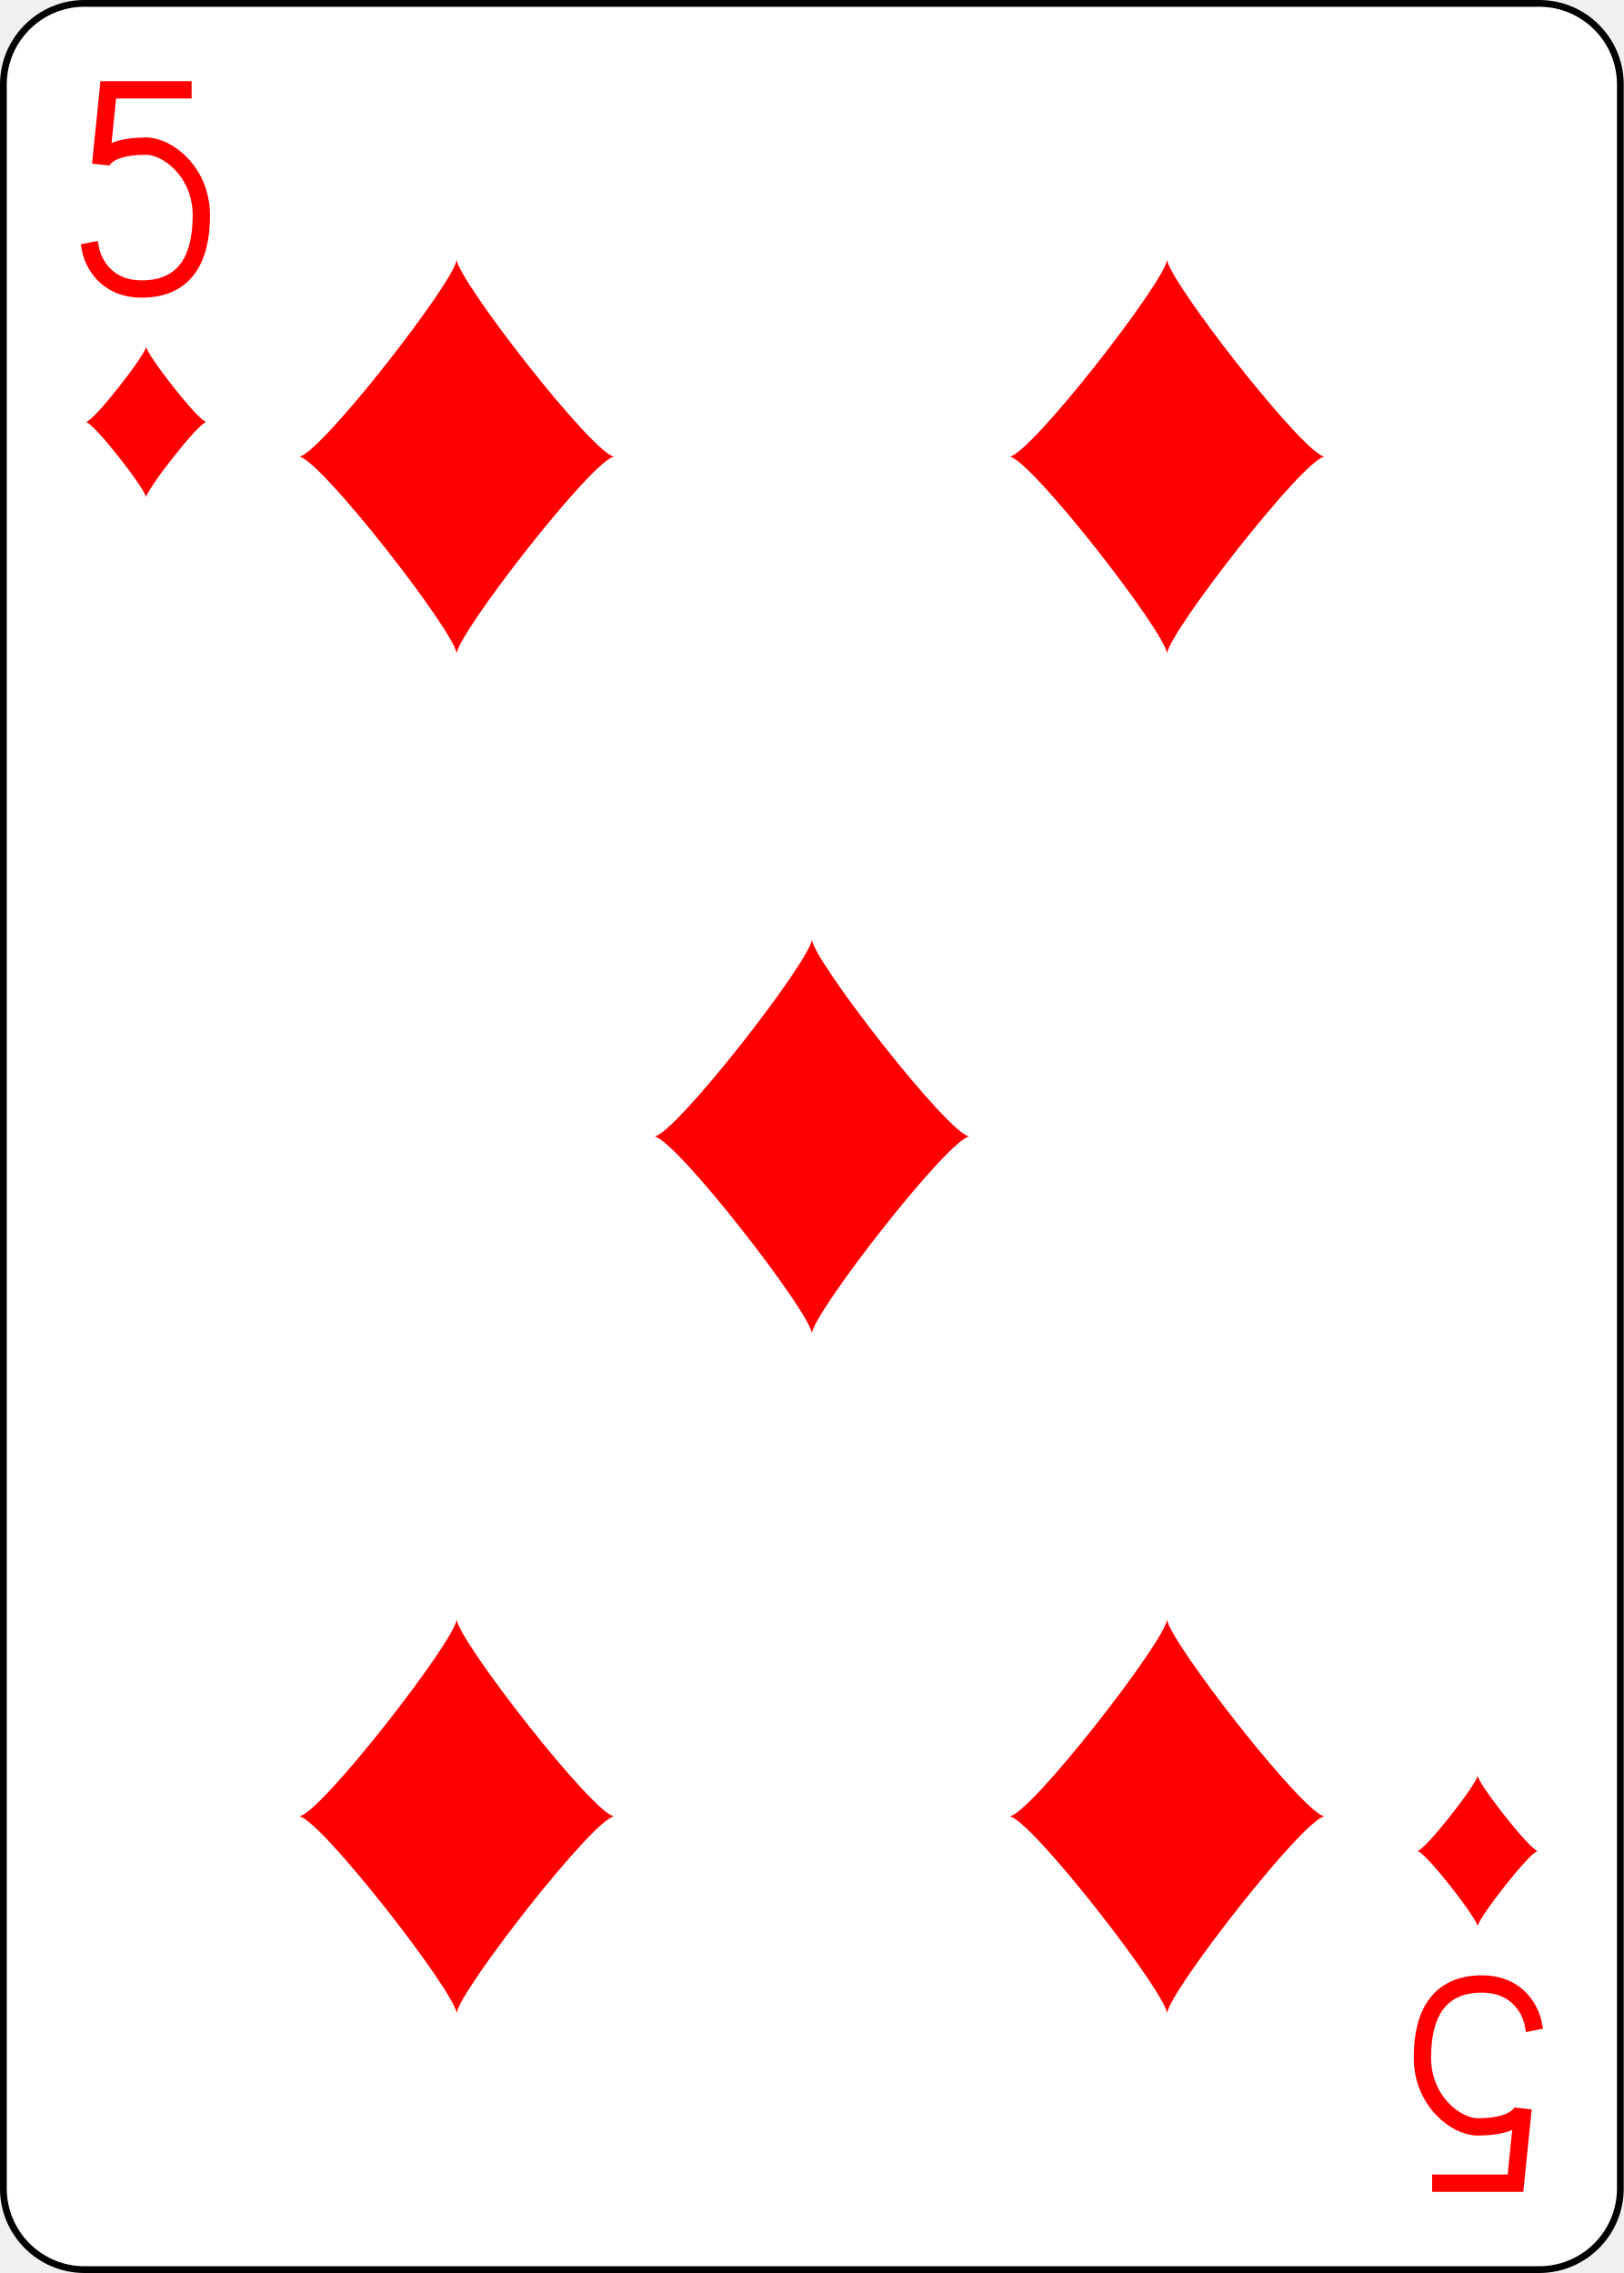
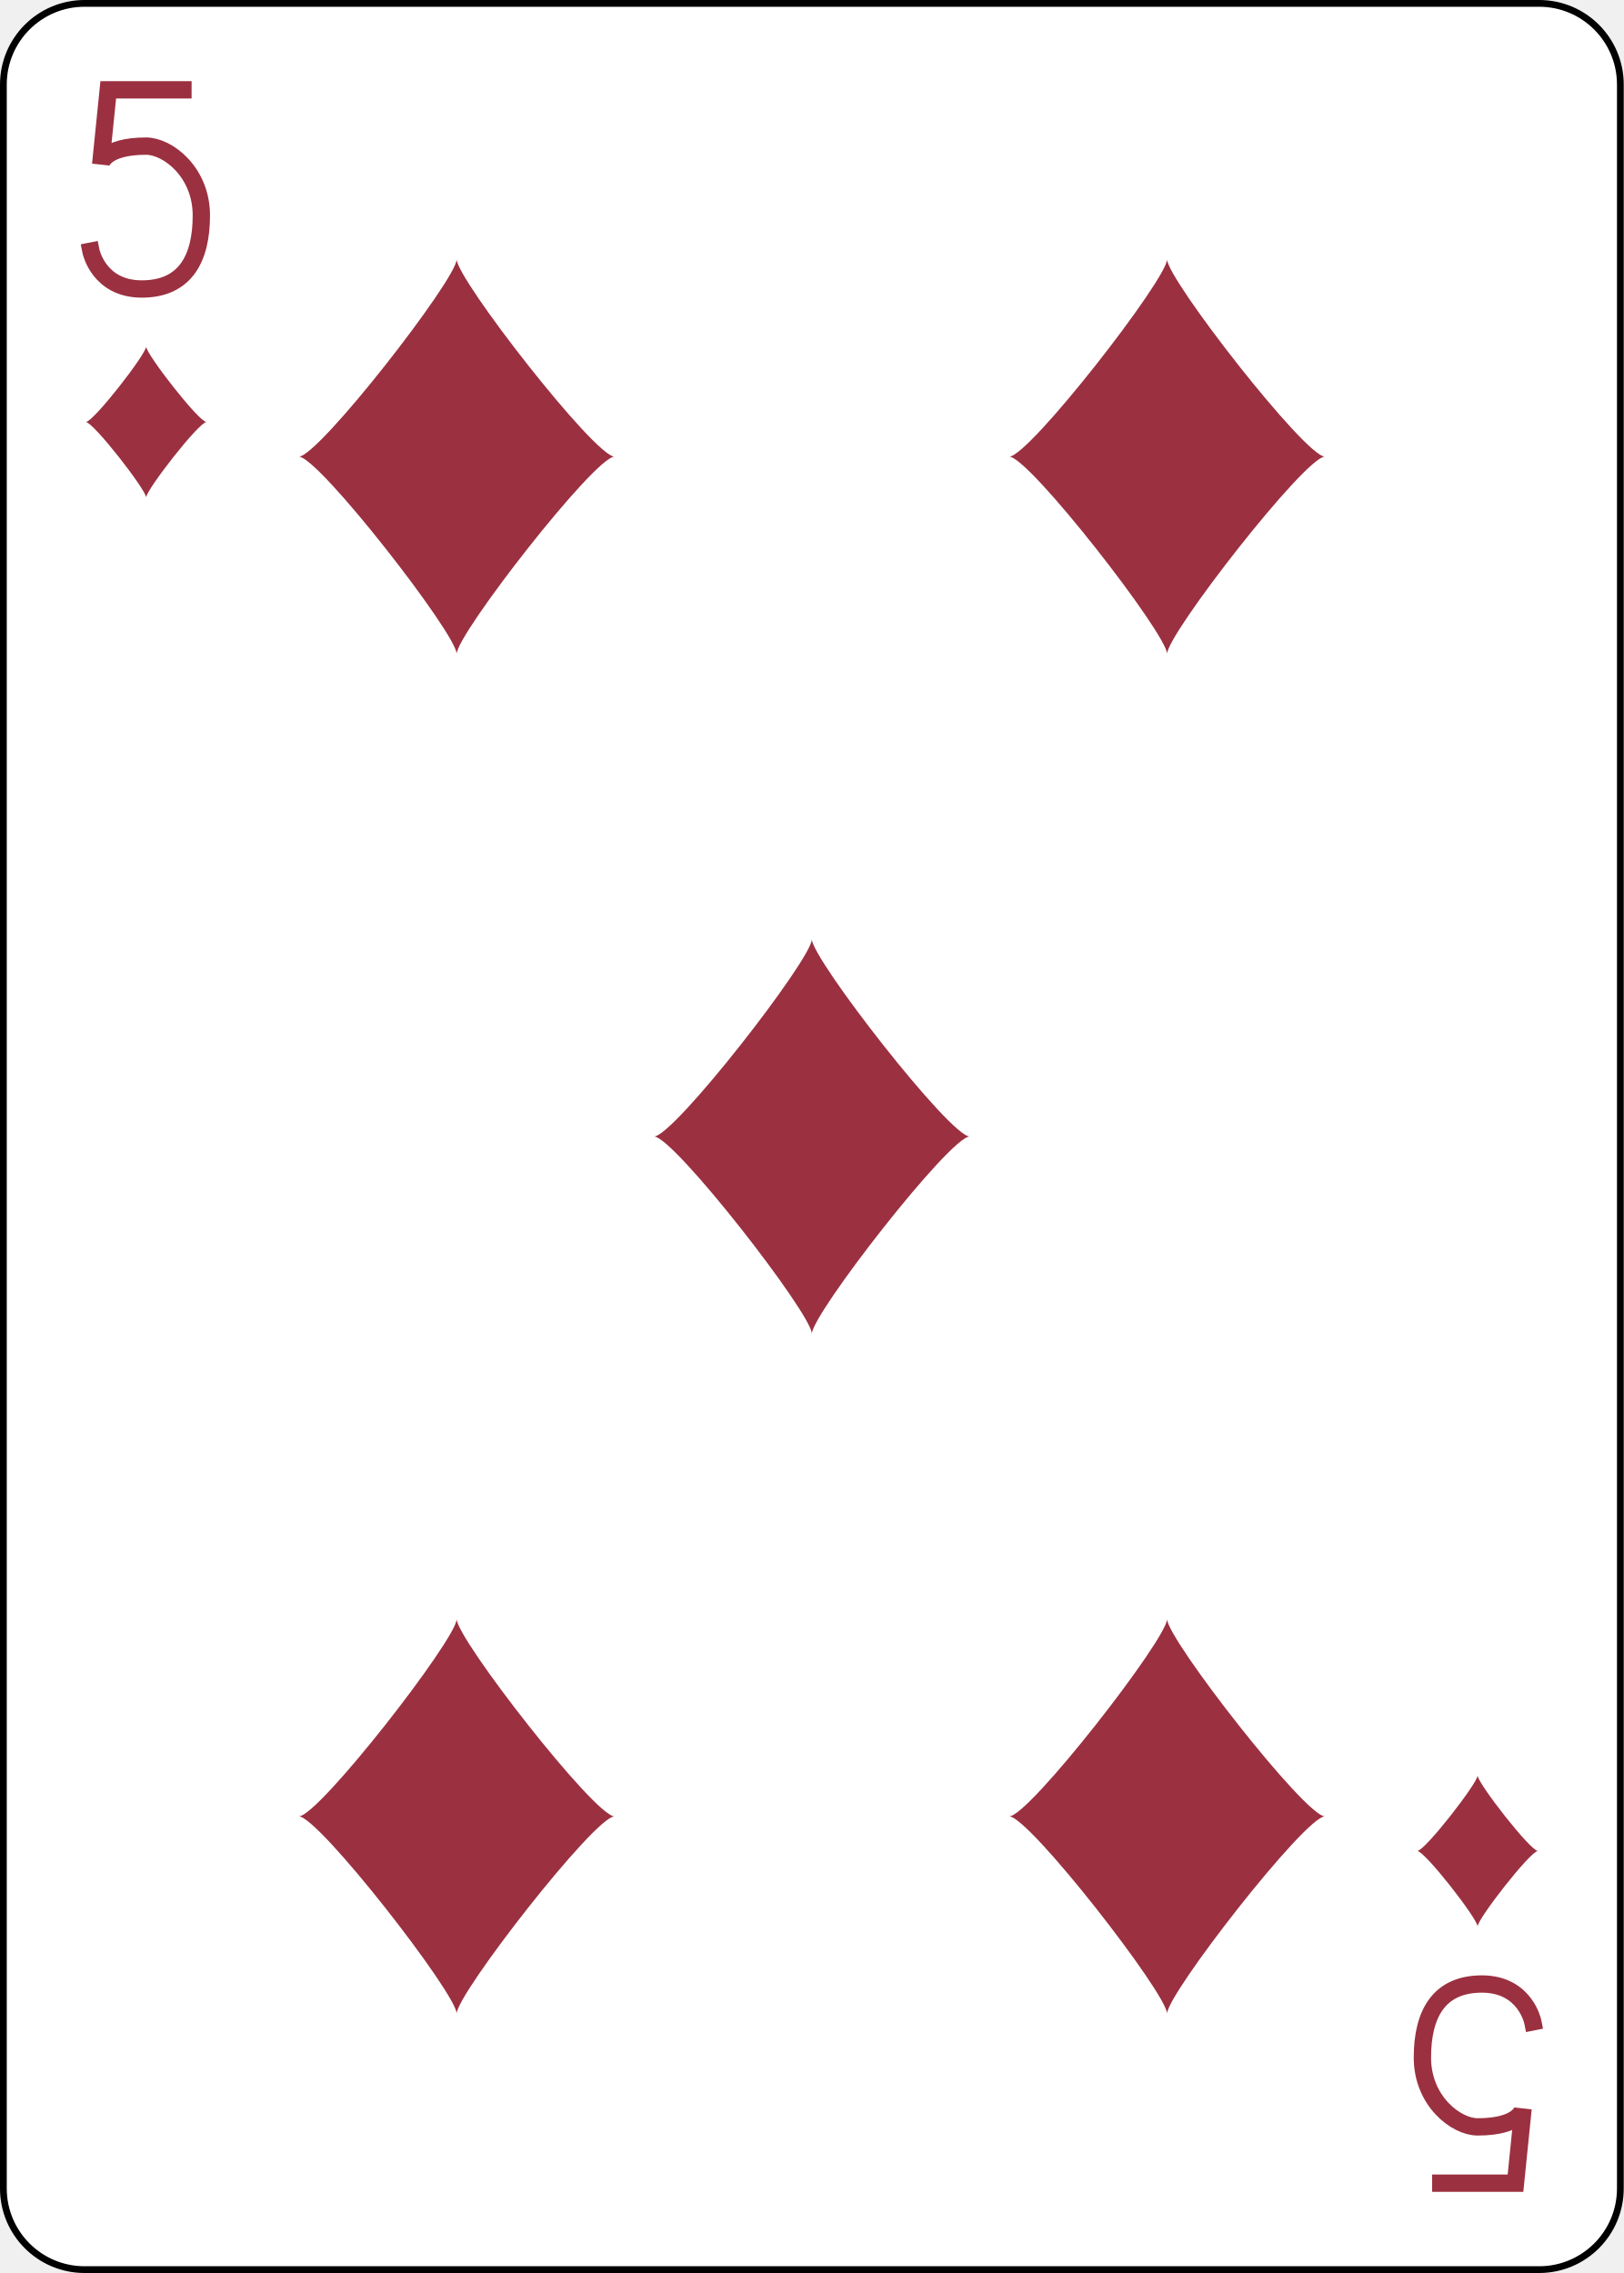
<svg xmlns="http://www.w3.org/2000/svg" xmlns:xlink="http://www.w3.org/1999/xlink" class="card" face="5D" height="3.5in" preserveAspectRatio="none" viewBox="-120 -168 240 336" width="2.5in">
  <defs>
    <symbol id="SD5" viewBox="-600 -600 1200 1200" preserveAspectRatio="xMinYMid">
-       <path d="M-400 0C-350 0 0 -450 0 -500C0 -450 350 0 400 0C350 0 0 450 0 500C0 450 -350 0 -400 0Z" fill="red" />
+       <path d="M-400 0C-350 0 0 -450 0 -500C0 -450 350 0 400 0C350 0 0 450 0 500C0 450 -350 0 -400 0Z" fill="#9b3040" />
    </symbol>
    <symbol id="VD5" viewBox="-500 -500 1000 1000" preserveAspectRatio="xMinYMid">
-       <path d="M170 -460L-175 -460L-210 -115C-210 -115 -200 -200 0 -200C100 -200 255 -80 255 120C255 320 180 460 -20 460C-220 460 -255 285 -255 285" stroke="red" stroke-width="80" stroke-linecap="square" stroke-miterlimit="1.5" fill="none" />
+       <path d="M170 -460L-175 -460L-210 -115C-210 -115 -200 -200 0 -200C100 -200 255 -80 255 120C255 320 180 460 -20 460C-220 460 -255 285 -255 285" stroke="#9b3040" stroke-width="80" stroke-linecap="square" stroke-miterlimit="1.5" fill="none" />
    </symbol>
  </defs>
  <rect width="239" height="335" x="-119.5" y="-167.5" rx="12" ry="12" fill="white" stroke="black" />
  <use xlink:href="#VD5" height="32" width="32" x="-114.4" y="-156" />
  <use xlink:href="#SD5" height="26.769" width="26.769" x="-111.784" y="-119" />
  <use xlink:href="#SD5" height="70" width="70" x="-87.501" y="-135.501" />
  <use xlink:href="#SD5" height="70" width="70" x="17.501" y="-135.501" />
  <use xlink:href="#SD5" height="70" width="70" x="-35" y="-35" />
  <g transform="rotate(180)">
    <use xlink:href="#VD5" height="32" width="32" x="-114.4" y="-156" />
    <use xlink:href="#SD5" height="26.769" width="26.769" x="-111.784" y="-119" />
    <use xlink:href="#SD5" height="70" width="70" x="-87.501" y="-135.501" />
    <use xlink:href="#SD5" height="70" width="70" x="17.501" y="-135.501" />
  </g>
</svg>
